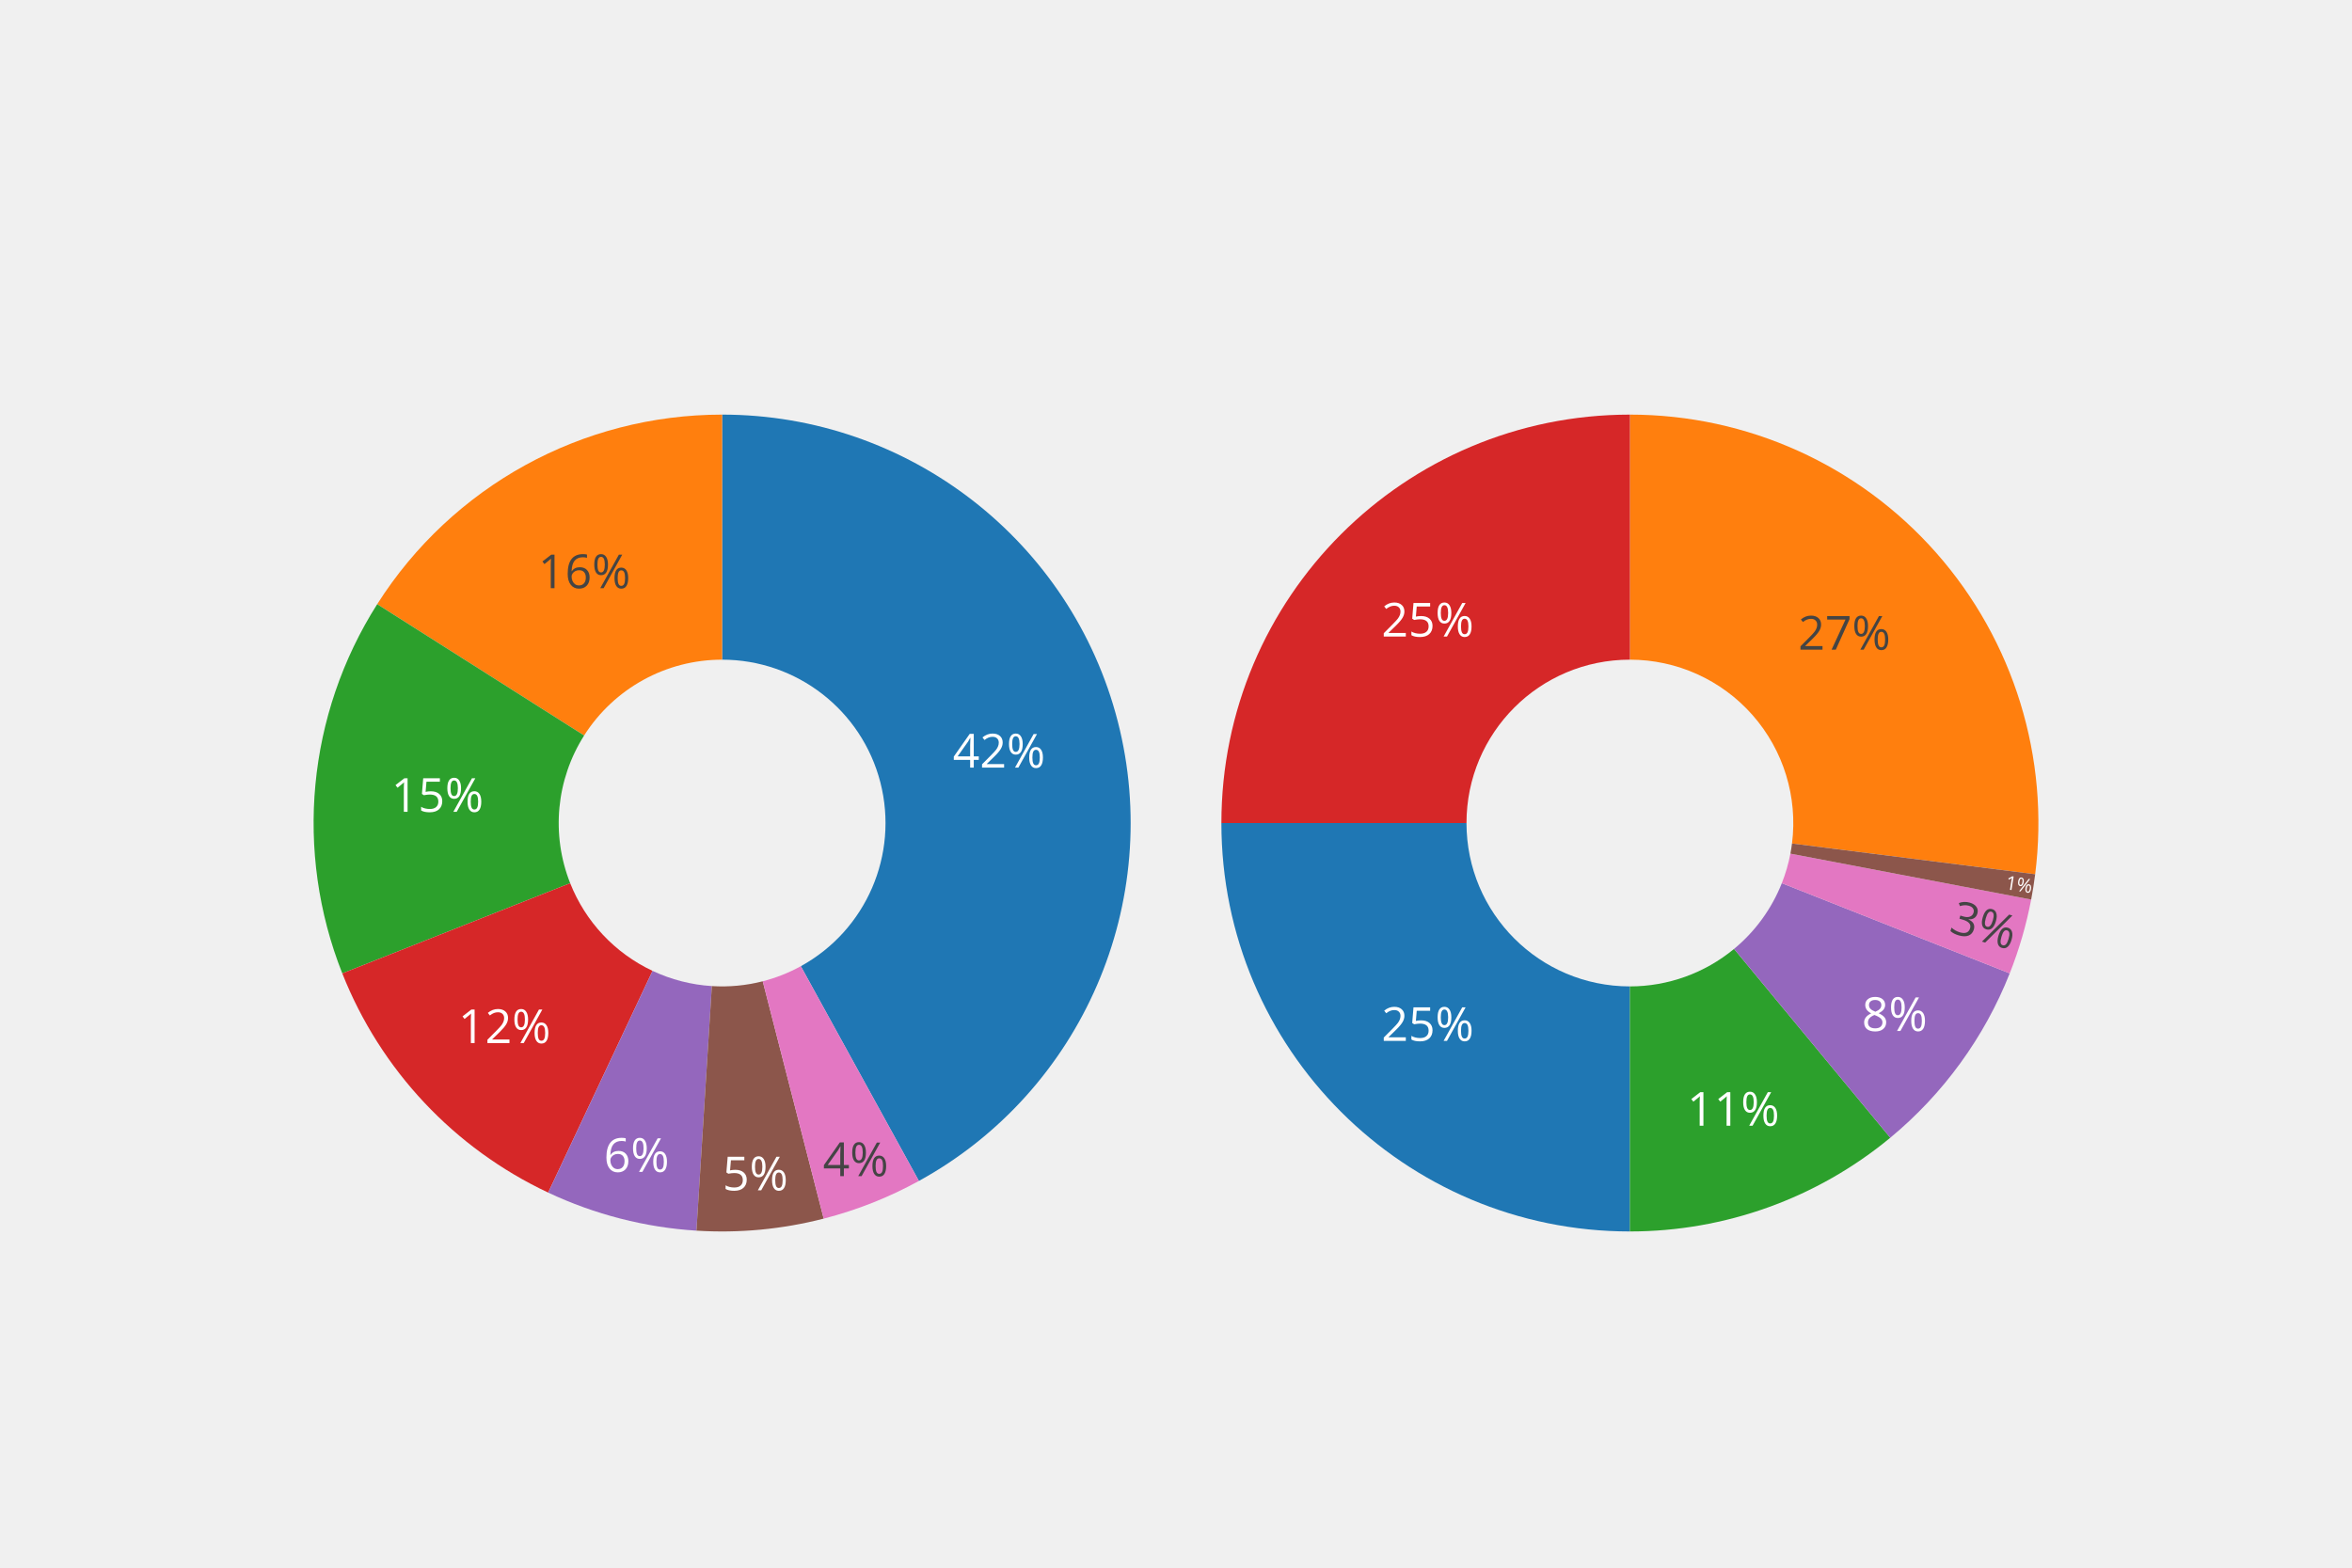
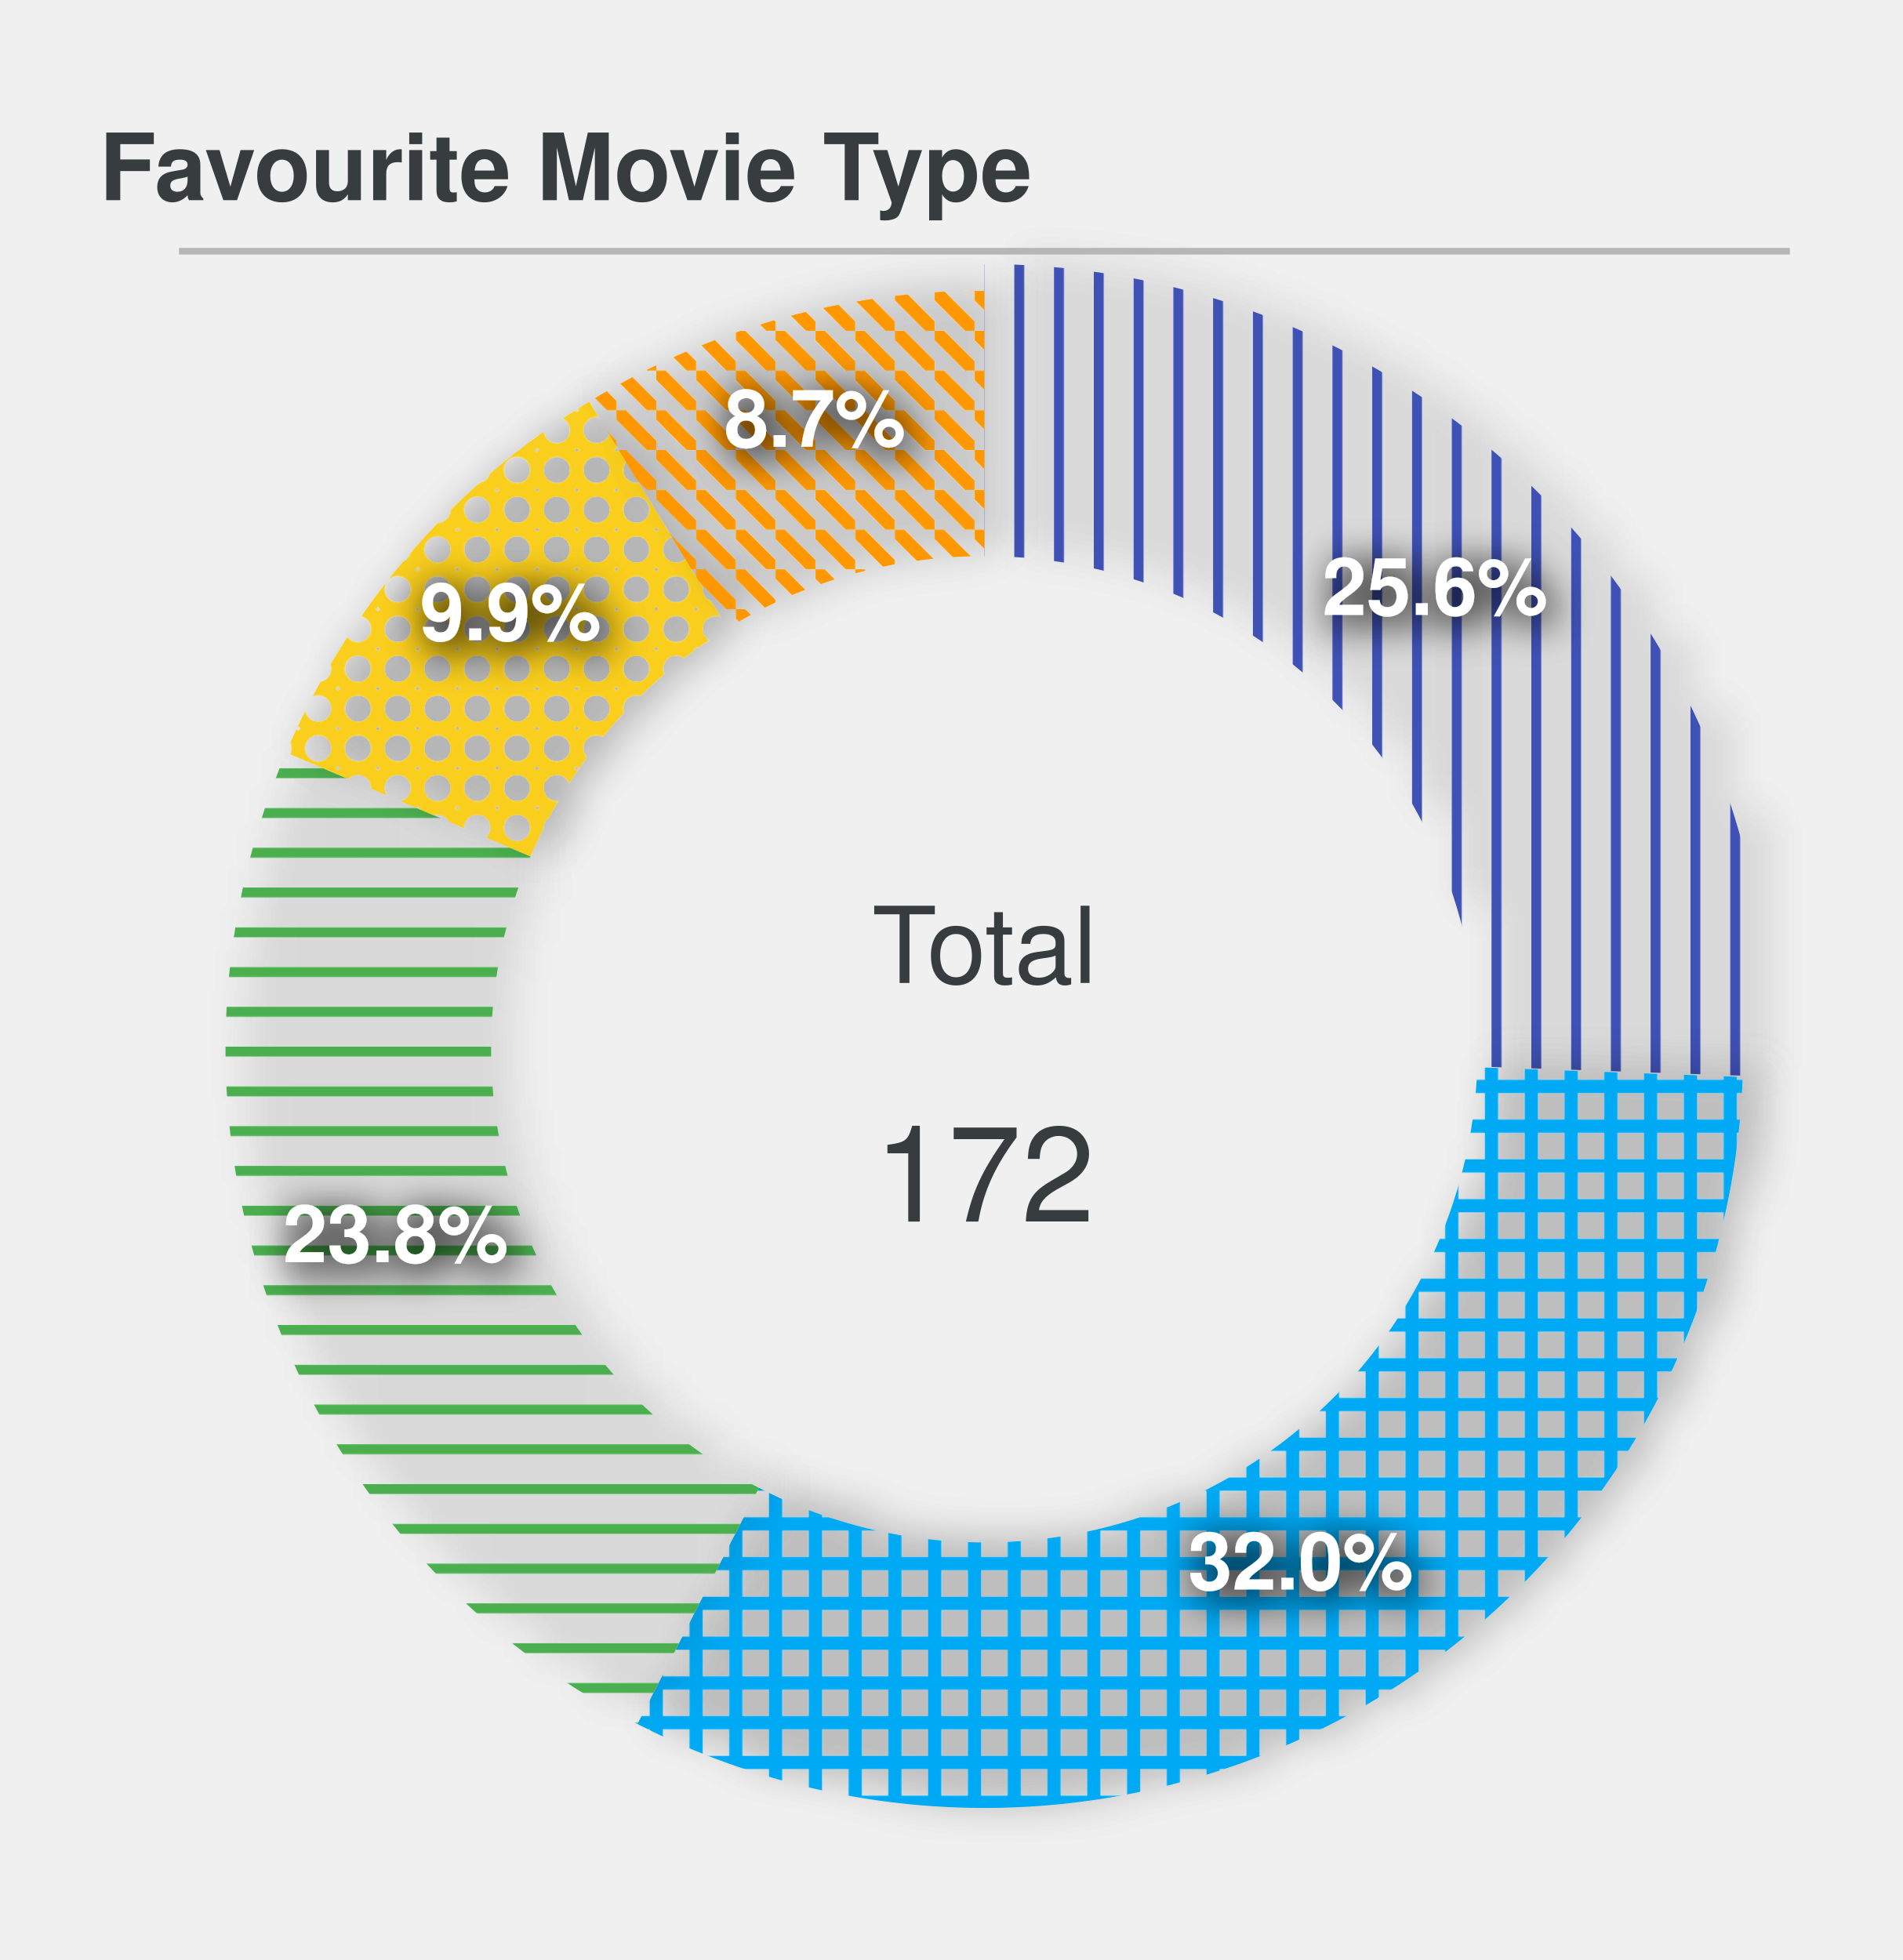
- <svg xmlns="http://www.w3.org/2000/svg" width="600" height="400" class="main-svg" style="background:#fff">
-   <g stroke-linejoin="round" class="pielayer">
-     <g class="trace" style="opacity:1">
-       <g class="slice">
-         <path d="M204.292 246.528a41.684 41.684 0 0 0-20.081-78.212v-62.527a104.21 104.21 0 0 1 50.203 195.531Z" class="surface" style="pointer-events:all;stroke-width:0;fill:#1f77b4;fill-opacity:1;stroke:#444;stroke-opacity:1" />
-         <g class="slicetext">
-           <text class="slicetext" data-math="N" data-notex="1" data-unformatted="42%" style="font-family:&quot;Open Sans&quot;,verdana,arial,sans-serif;font-size:12px;fill:#fff;fill-opacity:1;white-space:pre" text-anchor="middle" transform="translate(254.866 195.859)">42%</text>
+ <svg xmlns="http://www.w3.org/2000/svg" xmlns:ns1="ApexChartsNS" id="vis" width="380" height="273.85" version="1.1" class="apexcharts-svg" transform="translate(0, 0)" style="background: transparent; height: 100%; width: 100%;" viewBox="-5,-13.7,287,295.7">
+   <g id="SvgjsG1168" class="apexcharts-inner apexcharts-graphical" transform="translate(22, 24.2)">
+     <defs id="defs0">
+       <clipPath id="clipPath0">
+         <rect id="rect0" width="247" height="244.8" x="-2" y="-2" rx="0" ry="0" opacity="1" stroke-width="0" stroke="none" stroke-dasharray="0" fill="#fff" class="mark" />
+       </clipPath>
+       <clipPath id="clipPath1" />
+       <clipPath id="clipPath2" />
+       <clipPath id="clipPath3">
+         <rect id="rect1" width="247" height="244.8" x="-2" y="-2" rx="0" ry="0" opacity="1" stroke-width="0" stroke="none" stroke-dasharray="0" fill="#fff" class="mark" />
+       </clipPath>
+       <pattern id="pattern0" x="0" y="0" width="6" height="6" patternUnits="userSpaceOnUse">
+         <line id="line0" x1="0" y1="0" x2="0" y2="6" stroke="#3f51b5" stroke-width="3" class="mark" />
+       </pattern>
+       <filter id="filter0" filterUnits="userSpaceOnUse" width="200%" height="200%" x="-50%" y="-50%">
+         <feFlood id="feFlood0" flood-color="#000000" flood-opacity="0.8" result="SvgjsFeFlood1207Out" in="SourceGraphic" />
+         <feComposite id="feComposite0" in="SvgjsFeFlood1207Out" in2="SourceAlpha" operator="in" result="SvgjsFeComposite1208Out" />
+         <feOffset id="feOffset0" dx="1" dy="1" result="SvgjsFeOffset1209Out" in="SvgjsFeComposite1208Out" />
+         <feGaussianBlur id="feGaussianBlur0" stdDeviation="3 " result="SvgjsFeGaussianBlur1210Out" in="SvgjsFeOffset1209Out" />
+         <feMerge id="feMerge0" result="SvgjsFeMerge1211Out" in="SourceGraphic">
+           <feMergeNode id="feMergeNode0" in="SvgjsFeGaussianBlur1210Out" />
+           <feMergeNode id="feMergeNode1" in="[object Arguments]" />
+         </feMerge>
+         <feBlend id="feBlend0" in="SourceGraphic" in2="SvgjsFeMerge1211Out" mode="normal" result="SvgjsFeBlend1214Out" />
+       </filter>
+       <pattern id="pattern1" x="0" y="0" width="6" height="6" patternUnits="userSpaceOnUse">
+         <rect id="rect2" width="6" height="6" fill="none" stroke="#03a9f4" stroke-width="2" class="mark" />
+       </pattern>
+       <filter id="filter1" filterUnits="userSpaceOnUse" width="200%" height="200%" x="-50%" y="-50%">
+         <feFlood id="feFlood1" flood-color="#000000" flood-opacity="0.8" result="SvgjsFeFlood1231Out" in="SourceGraphic" />
+         <feComposite id="feComposite1" in="SvgjsFeFlood1231Out" in2="SourceAlpha" operator="in" result="SvgjsFeComposite1232Out" />
+         <feOffset id="feOffset1" dx="1" dy="1" result="SvgjsFeOffset1233Out" in="SvgjsFeComposite1232Out" />
+         <feGaussianBlur id="feGaussianBlur1" stdDeviation="3 " result="SvgjsFeGaussianBlur1234Out" in="SvgjsFeOffset1233Out" />
+         <feMerge id="feMerge1" result="SvgjsFeMerge1235Out" in="SourceGraphic">
+           <feMergeNode id="feMergeNode2" in="SvgjsFeGaussianBlur1234Out" />
+           <feMergeNode id="feMergeNode3" in="[object Arguments]" />
+         </feMerge>
+         <feBlend id="feBlend1" in="SourceGraphic" in2="SvgjsFeMerge1235Out" mode="normal" result="SvgjsFeBlend1238Out" />
+       </filter>
+       <pattern id="pattern2" x="0" y="0" width="6" height="6" patternUnits="userSpaceOnUse">
+         <line id="line1" x1="0" y1="0" x2="6" y2="0" stroke="#4caf50" stroke-width="3" class="mark" />
+       </pattern>
+       <filter id="filter2" filterUnits="userSpaceOnUse" width="200%" height="200%" x="-50%" y="-50%">
+         <feFlood id="feFlood2" flood-color="#000000" flood-opacity="0.8" result="SvgjsFeFlood1255Out" in="SourceGraphic" />
+         <feComposite id="feComposite2" in="SvgjsFeFlood1255Out" in2="SourceAlpha" operator="in" result="SvgjsFeComposite1256Out" />
+         <feOffset id="feOffset2" dx="1" dy="1" result="SvgjsFeOffset1257Out" in="SvgjsFeComposite1256Out" />
+         <feGaussianBlur id="feGaussianBlur2" stdDeviation="3 " result="SvgjsFeGaussianBlur1258Out" in="SvgjsFeOffset1257Out" />
+         <feMerge id="feMerge2" result="SvgjsFeMerge1259Out" in="SourceGraphic">
+           <feMergeNode id="feMergeNode4" in="SvgjsFeGaussianBlur1258Out" />
+           <feMergeNode id="feMergeNode5" in="[object Arguments]" />
+         </feMerge>
+         <feBlend id="feBlend2" in="SourceGraphic" in2="SvgjsFeMerge1259Out" mode="normal" result="SvgjsFeBlend1262Out" />
+       </filter>
+       <pattern id="pattern3" x="0" y="0" width="6" height="6" patternUnits="userSpaceOnUse">
+         <circle id="circle0" r="3" cx="3" cy="3" fill="none" stroke="#f9ce1d" stroke-width="2" class="mark" />
+       </pattern>
+       <filter id="filter3" filterUnits="userSpaceOnUse" width="200%" height="200%" x="-50%" y="-50%">
+         <feFlood id="feFlood3" flood-color="#000000" flood-opacity="0.8" result="SvgjsFeFlood1279Out" in="SourceGraphic" />
+         <feComposite id="feComposite3" in="SvgjsFeFlood1279Out" in2="SourceAlpha" operator="in" result="SvgjsFeComposite1280Out" />
+         <feOffset id="feOffset3" dx="1" dy="1" result="SvgjsFeOffset1281Out" in="SvgjsFeComposite1280Out" />
+         <feGaussianBlur id="feGaussianBlur3" stdDeviation="3 " result="SvgjsFeGaussianBlur1282Out" in="SvgjsFeOffset1281Out" />
+         <feMerge id="feMerge3" result="SvgjsFeMerge1283Out" in="SourceGraphic">
+           <feMergeNode id="feMergeNode6" in="SvgjsFeGaussianBlur1282Out" />
+           <feMergeNode id="feMergeNode7" in="[object Arguments]" />
+         </feMerge>
+         <feBlend id="feBlend3" in="SourceGraphic" in2="SvgjsFeMerge1283Out" mode="normal" result="SvgjsFeBlend1286Out" />
+       </filter>
+       <pattern id="pattern4" x="0" y="0" width="6" height="6" patternUnits="userSpaceOnUse">
+         <line id="line2" x1="0" y1="0" x2="6" y2="6" stroke="#ff9800" stroke-width="2" class="mark" />
+       </pattern>
+       <filter id="filter4" filterUnits="userSpaceOnUse" width="200%" height="200%" x="-50%" y="-50%">
+         <feFlood id="feFlood4" flood-color="#000000" flood-opacity="0.8" result="SvgjsFeFlood1303Out" in="SourceGraphic" />
+         <feComposite id="feComposite4" in="SvgjsFeFlood1303Out" in2="SourceAlpha" operator="in" result="SvgjsFeComposite1304Out" />
+         <feOffset id="feOffset4" dx="1" dy="1" result="SvgjsFeOffset1305Out" in="SvgjsFeComposite1304Out" />
+         <feGaussianBlur id="feGaussianBlur4" stdDeviation="3 " result="SvgjsFeGaussianBlur1306Out" in="SvgjsFeOffset1305Out" />
+         <feMerge id="feMerge4" result="SvgjsFeMerge1307Out" in="SourceGraphic">
+           <feMergeNode id="feMergeNode8" in="SvgjsFeGaussianBlur1306Out" />
+           <feMergeNode id="feMergeNode9" in="[object Arguments]" />
+         </feMerge>
+         <feBlend id="feBlend4" in="SourceGraphic" in2="SvgjsFeMerge1307Out" mode="normal" result="SvgjsFeBlend1310Out" />
+       </filter>
+       <filter id="filter5" filterUnits="userSpaceOnUse" width="200%" height="200%" x="-50%" y="-50%">
+         <feFlood id="feFlood5" flood-color="#111111" flood-opacity="0.2" result="SvgjsFeFlood1423Out" in="SourceGraphic" />
+         <feComposite id="feComposite5" in="SvgjsFeFlood1423Out" in2="SourceAlpha" operator="in" result="SvgjsFeComposite1424Out" />
+         <feOffset id="feOffset5" dx="3" dy="-1" result="SvgjsFeOffset1425Out" in="SvgjsFeComposite1424Out" />
+         <feGaussianBlur id="feGaussianBlur5" stdDeviation="3 " result="SvgjsFeGaussianBlur1426Out" in="SvgjsFeOffset1425Out" />
+         <feMerge id="feMerge5" result="SvgjsFeMerge1427Out" in="SourceGraphic">
+           <feMergeNode id="feMergeNode10" in="SvgjsFeGaussianBlur1426Out" />
+           <feMergeNode id="feMergeNode11" in="[object Arguments]" />
+         </feMerge>
+         <feBlend id="feBlend5" in="SourceGraphic" in2="SvgjsFeMerge1427Out" mode="normal" result="SvgjsFeBlend1430Out" />
+       </filter>
+       <filter id="filter6" filterUnits="userSpaceOnUse" width="200%" height="200%" x="-50%" y="-50%">
+         <feFlood id="feFlood6" flood-color="#111111" flood-opacity="0.2" result="SvgjsFeFlood1433Out" in="SourceGraphic" />
+         <feComposite id="feComposite6" in="SvgjsFeFlood1433Out" in2="SourceAlpha" operator="in" result="SvgjsFeComposite1434Out" />
+         <feOffset id="feOffset6" dx="3" dy="-1" result="SvgjsFeOffset1435Out" in="SvgjsFeComposite1434Out" />
+         <feGaussianBlur id="feGaussianBlur6" stdDeviation="3 " result="SvgjsFeGaussianBlur1436Out" in="SvgjsFeOffset1435Out" />
+         <feMerge id="feMerge6" result="SvgjsFeMerge1437Out" in="SourceGraphic">
+           <feMergeNode id="feMergeNode12" in="SvgjsFeGaussianBlur1436Out" />
+           <feMergeNode id="feMergeNode13" in="[object Arguments]" />
+         </feMerge>
+         <feBlend id="feBlend6" in="SourceGraphic" in2="SvgjsFeMerge1437Out" mode="normal" result="SvgjsFeBlend1440Out" />
+       </filter>
+       <filter id="filter7" filterUnits="userSpaceOnUse" width="200%" height="200%" x="-50%" y="-50%">
+         <feFlood id="feFlood7" flood-color="#111111" flood-opacity="0.2" result="SvgjsFeFlood1443Out" in="SourceGraphic" />
+         <feComposite id="feComposite7" in="SvgjsFeFlood1443Out" in2="SourceAlpha" operator="in" result="SvgjsFeComposite1444Out" />
+         <feOffset id="feOffset7" dx="3" dy="-1" result="SvgjsFeOffset1445Out" in="SvgjsFeComposite1444Out" />
+         <feGaussianBlur id="feGaussianBlur7" stdDeviation="3 " result="SvgjsFeGaussianBlur1446Out" in="SvgjsFeOffset1445Out" />
+         <feMerge id="feMerge7" result="SvgjsFeMerge1447Out" in="SourceGraphic">
+           <feMergeNode id="feMergeNode14" in="SvgjsFeGaussianBlur1446Out" />
+           <feMergeNode id="feMergeNode15" in="[object Arguments]" />
+         </feMerge>
+         <feBlend id="feBlend7" in="SourceGraphic" in2="SvgjsFeMerge1447Out" mode="normal" result="SvgjsFeBlend1450Out" />
+       </filter>
+       <filter id="filter8" filterUnits="userSpaceOnUse" width="200%" height="200%" x="-50%" y="-50%">
+         <feFlood id="feFlood8" flood-color="#111111" flood-opacity="0.2" result="SvgjsFeFlood1468Out" in="SourceGraphic" />
+         <feComposite id="feComposite8" in="SvgjsFeFlood1468Out" in2="SourceAlpha" operator="in" result="SvgjsFeComposite1469Out" />
+         <feOffset id="feOffset8" dx="3" dy="-1" result="SvgjsFeOffset1470Out" in="SvgjsFeComposite1469Out" />
+         <feGaussianBlur id="feGaussianBlur8" stdDeviation="3 " result="SvgjsFeGaussianBlur1471Out" in="SvgjsFeOffset1470Out" />
+         <feMerge id="feMerge8" result="SvgjsFeMerge1472Out" in="SourceGraphic">
+           <feMergeNode id="feMergeNode16" in="SvgjsFeGaussianBlur1471Out" />
+           <feMergeNode id="feMergeNode17" in="[object Arguments]" />
+         </feMerge>
+         <feBlend id="feBlend8" in="SourceGraphic" in2="SvgjsFeMerge1472Out" mode="normal" result="SvgjsFeBlend1475Out" />
+       </filter>
+       <filter id="filter9" filterUnits="userSpaceOnUse" width="200%" height="200%" x="-50%" y="-50%">
+         <feFlood id="feFlood9" flood-color="#111111" flood-opacity="0.2" result="SvgjsFeFlood1478Out" in="SourceGraphic" />
+         <feComposite id="feComposite9" in="SvgjsFeFlood1478Out" in2="SourceAlpha" operator="in" result="SvgjsFeComposite1479Out" />
+         <feOffset id="feOffset9" dx="3" dy="-1" result="SvgjsFeOffset1480Out" in="SvgjsFeComposite1479Out" />
+         <feGaussianBlur id="feGaussianBlur9" stdDeviation="3 " result="SvgjsFeGaussianBlur1481Out" in="SvgjsFeOffset1480Out" />
+         <feMerge id="feMerge9" result="SvgjsFeMerge1482Out" in="SourceGraphic">
+           <feMergeNode id="feMergeNode18" in="SvgjsFeGaussianBlur1481Out" />
+           <feMergeNode id="feMergeNode19" in="[object Arguments]" />
+         </feMerge>
+         <feBlend id="feBlend9" in="SourceGraphic" in2="SvgjsFeMerge1482Out" mode="normal" result="SvgjsFeBlend1485Out" />
+       </filter>
+     </defs>
+     <g id="SvgjsG1172" class="apexcharts-pie">
+       <g id="SvgjsG1173" transform="translate(0, 0) scale(1)">
+         <circle id="circle1" r="74.401" cx="121.5" cy="120.4" fill="transparent" class="mark" />
+         <g id="SvgjsG1175" class="apexcharts-slices">
+           <g id="SvgjsG1176" class="apexcharts-series apexcharts-pie-series" seriesname="Comedy" rel="1" ns1:realindex="0">
+             <path id="path0" d="M 121.5 1.937 A 118.463 118.463 0 0 1 239.891 124.534 L 195.856 122.997 A 74.401 74.401 0 0 0 121.5 45.999 L 121.5 1.937 z " fill="url(#pattern0)" fill-opacity="1" stroke-opacity="1" stroke-linecap="butt" stroke-width="0" stroke-dasharray="0" class="apexcharts-pie-area apexcharts-donut-slice-0 mark" index="0" j="0" selected="false" ns1:angle="92.09302325581395" ns1:startangle="0" ns1:strokewidth="0" ns1:value="44" ns1:pathorig="M 121.5 5.936585356549514 A 114.46341426198076 114.46341426198076 0 0 1 235.8870498086079 124.58043507346467 L 195.85158237559514 123.11728266423764 A 74.4012192702875 74.4012192702875 0 0 0 121.5 45.998780348242775 L 121.5 5.936585356549514 z " ns1:pieclicked="true" filter="url(#filter5)" />
+           </g>
+           <g id="SvgjsG1215" class="apexcharts-series apexcharts-pie-series" seriesname="Action" rel="2" ns1:realindex="1">
+             <path id="path1" d="M 235.887 124.58 A 114.463 114.463 0 0 1 69.162 222.197 L 87.481 186.568 A 74.401 74.401 0 0 0 195.852 123.117 L 235.887 124.58 z " fill="url(#pattern1)" fill-opacity="1" stroke-opacity="1" stroke-linecap="butt" stroke-width="0" stroke-dasharray="0" class="apexcharts-pie-area apexcharts-donut-slice-1 mark" index="0" j="1" ns1:angle="115.11627906976746" ns1:startangle="92.09302325581395" ns1:strokewidth="0" ns1:value="55" ns1:pathorig="M 235.8870498086079 124.58043507346467 A 114.46341426198076 114.46341426198076 0 0 1 69.16248252947062 222.1971384267102 L 87.48061364415591 186.56813984384723 A 74.4012192702875 74.4012192702875 0 0 0 195.85158237559514 123.11728266423764 L 235.8870498086079 124.58043507346467 z " selected="false" filter="url(#filter6)" />
+           </g>
+           <g id="SvgjsG1239" class="apexcharts-series apexcharts-pie-series" seriesname="SciFi" rel="3" ns1:realindex="2">
+             <path id="path2" d="M 69.162 222.197 A 114.463 114.463 0 0 1 16.154 75.633 L 53.025 91.301 A 74.401 74.401 0 0 0 87.481 186.568 L 69.162 222.197 z " fill="url(#pattern2)" fill-opacity="1" stroke-opacity="1" stroke-linecap="butt" stroke-width="0" stroke-dasharray="0" class="apexcharts-pie-area apexcharts-donut-slice-2 mark" index="0" j="2" ns1:angle="85.81395348837208" ns1:startangle="207.2093023255814" ns1:strokewidth="0" ns1:value="41" ns1:pathorig="M 69.16248252947062 222.1971384267102 A 114.46341426198076 114.46341426198076 0 0 1 16.15403352569031 75.63281797724935 L 53.025121791698695 91.30133155169767 A 74.4012192702875 74.4012192702875 0 0 0 87.48061364415591 186.56813984384723 L 69.16248252947062 222.1971384267102 z " selected="false" filter="url(#filter7)" />
+           </g>
+           <g id="SvgjsG1263" class="apexcharts-series apexcharts-pie-series" seriesname="Drama" rel="4" ns1:realindex="3">
+             <path id="path3" d="M 16.154 75.633 A 114.463 114.463 0 0 1 61.871 22.695 L 82.741 56.892 A 74.401 74.401 0 0 0 53.025 91.301 L 16.154 75.633 z " fill="url(#pattern3)" fill-opacity="1" stroke-opacity="1" stroke-linecap="butt" stroke-width="0" stroke-dasharray="0" class="apexcharts-pie-area apexcharts-donut-slice-3 mark" index="0" j="3" ns1:angle="35.58139534883719" ns1:startangle="293.0232558139535" ns1:strokewidth="0" ns1:value="17" ns1:pathorig="M 16.15403352569031 75.63281797724935 A 114.46341426198076 114.46341426198076 0 0 1 61.871390000952665 22.694820256884697 L 82.74140350061924 56.89163303346065 A 74.4012192702875 74.4012192702875 0 0 0 53.025121791698695 91.30133155169767 L 16.15403352569031 75.63281797724935 z " selected="false" filter="url(#filter8)" />
+           </g>
+           <g id="SvgjsG1287" class="apexcharts-series apexcharts-pie-series" seriesname="Horror" rel="5" ns1:realindex="4">
+             <path id="path4" d="M 61.871 22.695 A 114.463 114.463 0 0 1 121.48 5.937 L 121.487 45.999 A 74.401 74.401 0 0 0 82.741 56.892 L 61.871 22.695 z " fill="url(#pattern4)" fill-opacity="1" stroke-opacity="1" stroke-linecap="butt" stroke-width="0" stroke-dasharray="0" class="apexcharts-pie-area apexcharts-donut-slice-4 mark" index="0" j="4" ns1:angle="31.395348837209326" ns1:startangle="328.6046511627907" ns1:strokewidth="0" ns1:value="15" ns1:pathorig="M 61.871390000952665 22.694820256884697 A 114.46341426198076 114.46341426198076 0 0 1 121.48002236558195 5.936587099926996 L 121.48701453762827 45.998781481438144 A 74.4012192702875 74.4012192702875 0 0 0 82.74140350061924 56.89163303346065 L 61.871390000952665 22.694820256884697 z " selected="false" filter="url(#filter9)" />
+           </g>
+           <g id="SvgjsG1204" class="apexcharts-datalabels">
+             <text id="text0" font-family="Helvetica, Arial, sans-serif" x="189.482" y="54.857" text-anchor="middle" dominant-baseline="auto" font-size="12px" font-weight="600" fill="#ffffff" class="apexcharts-text apexcharts-pie-label" filter="url(#filter0)" style="font-family: Helvetica, Arial, sans-serif; pointer-events: auto; cursor: pointer; fill: rgb(255, 255, 255);">25.6%</text>
+           </g>
+           <g id="SvgjsG1228" class="apexcharts-datalabels">
+             <text id="text1" font-family="Helvetica, Arial, sans-serif" x="169.213" y="201.892" text-anchor="middle" dominant-baseline="auto" font-size="12px" font-weight="600" fill="#ffffff" class="apexcharts-text apexcharts-pie-label" filter="url(#filter1)" style="font-family: Helvetica, Arial, sans-serif; pointer-events: auto; cursor: pointer;">32.0%</text>
+           </g>
+           <g id="SvgjsG1252" class="apexcharts-datalabels">
+             <text id="text2" font-family="Helvetica, Arial, sans-serif" x="32.697" y="152.518" text-anchor="middle" dominant-baseline="auto" font-size="12px" font-weight="600" fill="#ffffff" class="apexcharts-text apexcharts-pie-label" filter="url(#filter2)" style="font-family: Helvetica, Arial, sans-serif; pointer-events: auto; cursor: pointer;">23.8%</text>
+           </g>
+           <g id="SvgjsG1276" class="apexcharts-datalabels">
+             <text id="text3" font-family="Helvetica, Arial, sans-serif" x="50.03" y="58.679" text-anchor="middle" dominant-baseline="auto" font-size="12px" font-weight="600" fill="#ffffff" class="apexcharts-text apexcharts-pie-label" filter="url(#filter3)" style="font-family: Helvetica, Arial, sans-serif; pointer-events: auto; cursor: pointer;">9.9%</text>
+           </g>
+           <g id="SvgjsG1300" class="apexcharts-datalabels">
+             <text id="text4" font-family="Helvetica, Arial, sans-serif" x="95.95" y="29.49" text-anchor="middle" dominant-baseline="auto" font-size="12px" font-weight="600" fill="#ffffff" class="apexcharts-text apexcharts-pie-label" filter="url(#filter4)" style="font-family: Helvetica, Arial, sans-serif; pointer-events: auto; cursor: pointer; fill: rgb(255, 255, 255);">8.7%</text>
+           </g>
        </g>
      </g>
-       <g class="slice">
-         <path d="M184.21 168.316a41.684 41.684 0 0 0-35.195 19.348l-52.792-33.503a104.21 104.21 0 0 1 87.988-48.372Z" class="surface" style="pointer-events:all;stroke-width:0;fill:#ff7f0e;fill-opacity:1;stroke:#444;stroke-opacity:1" />
-         <g class="slicetext">
-           <text class="slicetext" data-math="N" data-notex="1" data-unformatted="16%" style="font-family:&quot;Open Sans&quot;,verdana,arial,sans-serif;font-size:12px;fill:#444;fill-opacity:1;white-space:pre" text-anchor="middle" transform="translate(149.068 150.076)">16%</text>
-         </g>
-       </g>
-       <g class="slice">
-         <path d="M149.015 187.664a41.684 41.684 0 0 0-3.561 37.681l-58.136 23.017a104.21 104.21 0 0 1 8.905-94.2Z" class="surface" style="pointer-events:all;stroke-width:0;fill:#2ca02c;fill-opacity:1;stroke:#444;stroke-opacity:1" />
-         <g class="slicetext">
-           <text class="slicetext" data-math="N" data-notex="1" data-unformatted="15%" style="font-family:&quot;Open Sans&quot;,verdana,arial,sans-serif;font-size:12px;fill:#fff;fill-opacity:1;white-space:pre" text-anchor="middle" transform="translate(111.587 207.135)">15%</text>
-         </g>
-       </g>
-       <g class="slice">
-         <path d="M145.454 225.345a41.684 41.684 0 0 0 21.008 22.372l-26.622 56.576a104.21 104.21 0 0 1-52.522-55.93Z" class="surface" style="pointer-events:all;stroke-width:0;fill:#d62728;fill-opacity:1;stroke:#444;stroke-opacity:1" />
-         <g class="slicetext">
-           <text class="slicetext" data-math="N" data-notex="1" data-unformatted="12%" style="font-family:&quot;Open Sans&quot;,verdana,arial,sans-serif;font-size:12px;fill:#fff;fill-opacity:1;white-space:pre" text-anchor="middle" transform="translate(128.685 266.142)">12%</text>
-         </g>
-       </g>
-       <g class="slice">
-         <path d="M166.462 247.717a41.684 41.684 0 0 0 15.131 3.885l-3.926 62.403a104.21 104.21 0 0 1-37.827-9.712Z" class="surface" style="pointer-events:all;stroke-width:0;fill:#9467bd;fill-opacity:1;stroke:#444;stroke-opacity:1" />
-         <g class="slicetext">
-           <text class="slicetext" data-math="N" data-notex="1" data-unformatted="6%" style="font-family:&quot;Open Sans&quot;,verdana,arial,sans-serif;font-size:12px;fill:#fff;fill-opacity:1;white-space:pre" text-anchor="middle" transform="translate(162.384 299.008)">6%</text>
-         </g>
-       </g>
-       <g class="slice">
-         <path d="M181.593 251.602a41.684 41.684 0 0 0 12.984-1.227l15.55 60.562a104.21 104.21 0 0 1-32.46 3.068Z" class="surface" style="pointer-events:all;stroke-width:0;fill:#8c564b;fill-opacity:1;stroke:#444;stroke-opacity:1" />
-         <g class="slicetext">
-           <text class="slicetext" data-math="N" data-notex="1" data-unformatted="5%" style="font-family:&quot;Open Sans&quot;,verdana,arial,sans-serif;font-size:12px;fill:#fff;fill-opacity:1;white-space:pre" text-anchor="middle" transform="translate(192.691 303.714)">5%</text>
-         </g>
-       </g>
-       <g class="slice">
-         <path d="M194.577 250.375a41.684 41.684 0 0 0 9.715-3.847l30.122 54.792a104.21 104.21 0 0 1-24.287 9.617Z" class="surface" style="pointer-events:all;stroke-width:0;fill:#e377c2;fill-opacity:1;stroke:#444;stroke-opacity:1" />
-         <g class="slicetext">
-           <text class="slicetext" data-math="N" data-notex="1" data-unformatted="4%" style="font-family:&quot;Open Sans&quot;,verdana,arial,sans-serif;font-size:12px;fill:#444;fill-opacity:1;white-space:pre" text-anchor="middle" transform="translate(218.3 300.101)">4%</text>
-         </g>
+       <g id="SvgjsG1311" class="apexcharts-datalabels-group" transform="translate(0, 0) scale(1)">
+         <text id="text5" font-family="Helvetica, Arial, sans-serif" x="121.5" y="110.4" text-anchor="middle" dominant-baseline="auto" font-size="16px" font-weight="400" fill="#373d3f" class="apexcharts-text apexcharts-datalabel-label" style="font-family: Helvetica, Arial, sans-serif; pointer-events: auto; cursor: pointer;">Total</text>
+         <text id="text6" font-family="Helvetica, Arial, sans-serif" x="121.5" y="146.4" text-anchor="middle" dominant-baseline="auto" font-size="20px" font-weight="400" fill="#373d3f" class="apexcharts-text apexcharts-datalabel-value" style="font-family: Helvetica, Arial, sans-serif; pointer-events: auto; cursor: pointer;">172</text>
      </g>
    </g>
-     <g class="trace" style="opacity:1">
-       <g class="slice">
-         <path d="M457.145 215.224a41.684 41.684 0 0 0-41.356-46.908v-62.527a104.21 104.21 0 0 1 103.39 117.272Z" class="surface" style="pointer-events:all;stroke-width:0;fill:#ff7f0e;fill-opacity:1;stroke:#444;stroke-opacity:1" />
-         <g class="slicetext">
-           <text class="slicetext" data-math="N" data-notex="1" data-unformatted="27%" style="font-family:&quot;Open Sans&quot;,verdana,arial,sans-serif;font-size:12px;fill:#444;fill-opacity:1;white-space:pre" text-anchor="middle" transform="translate(470.508 165.759)">27%</text>
-         </g>
-       </g>
-       <g class="slice">
-         <path d="M415.79 168.316A41.684 41.684 0 0 0 374.104 210H311.58a104.21 104.21 0 0 1 104.21-104.21Z" class="surface" style="pointer-events:all;stroke-width:0;fill:#d62728;fill-opacity:1;stroke:#444;stroke-opacity:1" />
-         <g class="slicetext">
-           <text class="slicetext" data-math="N" data-notex="1" data-unformatted="25%" style="font-family:&quot;Open Sans&quot;,verdana,arial,sans-serif;font-size:12px;fill:#fff;fill-opacity:1;white-space:pre" text-anchor="middle" transform="translate(364.208 162.418)">25%</text>
-         </g>
-       </g>
-       <g class="slice">
-         <path d="M374.105 210a41.684 41.684 0 0 0 41.684 41.684v62.527A104.21 104.21 0 0 1 311.58 210Z" class="surface" style="pointer-events:all;stroke-width:0;fill:#1f77b4;fill-opacity:1;stroke:#444;stroke-opacity:1" />
-         <g class="slicetext">
-           <text class="slicetext" data-math="N" data-notex="1" data-unformatted="25%" style="font-family:&quot;Open Sans&quot;,verdana,arial,sans-serif;font-size:12px;fill:#fff;fill-opacity:1;white-space:pre" text-anchor="middle" transform="translate(364.208 265.582)">25%</text>
-         </g>
-       </g>
-       <g class="slice">
-         <path d="M415.79 251.684a41.684 41.684 0 0 0 26.57-9.566l39.856 48.178a104.21 104.21 0 0 1-66.427 23.915Z" class="surface" style="pointer-events:all;stroke-width:0;fill:#2ca02c;fill-opacity:1;stroke:#444;stroke-opacity:1" />
-         <g class="slicetext">
-           <text class="slicetext" data-math="N" data-notex="1" data-unformatted="11%" style="font-family:&quot;Open Sans&quot;,verdana,arial,sans-serif;font-size:12px;fill:#fff;fill-opacity:1;white-space:pre" text-anchor="middle" transform="translate(442.158 287.24)">11%</text>
-         </g>
-       </g>
-       <g class="slice">
-         <path d="M442.36 242.118a41.684 41.684 0 0 0 12.186-16.773l58.136 23.017a104.21 104.21 0 0 1-30.466 41.934Z" class="surface" style="pointer-events:all;stroke-width:0;fill:#9467bd;fill-opacity:1;stroke:#444;stroke-opacity:1" />
-         <g class="slicetext">
-           <text class="slicetext" data-math="N" data-notex="1" data-unformatted="8%" style="font-family:&quot;Open Sans&quot;,verdana,arial,sans-serif;font-size:12px;fill:#fff;fill-opacity:1;white-space:pre" text-anchor="middle" transform="translate(483.307 263.054)">8%</text>
-         </g>
-       </g>
-       <g class="slice">
-         <path d="M454.546 225.345a41.684 41.684 0 0 0 2.19-7.534l61.418 11.716a104.21 104.21 0 0 1-5.472 18.835Z" class="surface" style="pointer-events:all;stroke-width:0;fill:#e377c2;fill-opacity:1;stroke:#444;stroke-opacity:1" />
-         <g class="slicetext">
-           <text class="slicetext" data-math="N" data-notex="1" data-unformatted="3%" style="font-family:&quot;Open Sans&quot;,verdana,arial,sans-serif;font-size:12px;fill:#444;fill-opacity:1;white-space:pre" text-anchor="middle" transform="rotate(16.2 -590.95 1894.152)">3%</text>
-         </g>
-       </g>
-       <g class="slice">
-         <path d="M456.735 217.81a41.684 41.684 0 0 0 .41-2.586l62.033 7.837a104.21 104.21 0 0 1-1.024 6.466Z" class="surface" style="pointer-events:all;stroke-width:0;fill:#8c564b;fill-opacity:1;stroke:#444;stroke-opacity:1" />
-         <g class="slicetext">
-           <text class="slicetext" data-math="N" data-notex="1" data-unformatted="1%" style="font-family:&quot;Open Sans&quot;,verdana,arial,sans-serif;font-size:12px;fill:#fff;fill-opacity:1;white-space:pre" text-anchor="middle" transform="rotate(9.002 -1186.742 3383.658) scale(.40889)">1%</text>
-         </g>
-       </g>
-     </g>
+     <line id="line3" x1="0" y1="0" x2="243" y2="0" stroke="#b6b6b6" stroke-dasharray="0" stroke-width="1" stroke-linecap="butt" class="apexcharts-ycrosshairs mark" />
+     <line id="line4" x1="0" y1="0" x2="243" y2="0" stroke-dasharray="0" stroke-width="0" stroke-linecap="butt" class="apexcharts-ycrosshairs-hidden mark" />
  </g>
+   <text id="text7" font-family="Helvetica, Arial, sans-serif" x="10" y="16.5" text-anchor="start" dominant-baseline="auto" font-size="14px" font-weight="900" fill="#373d3f" class="apexcharts-title-text" style="font-family: Helvetica, Arial, sans-serif; opacity: 1; pointer-events: auto; cursor: pointer; fill: rgb(55, 61, 63);">Favourite Movie Type</text>
</svg>
